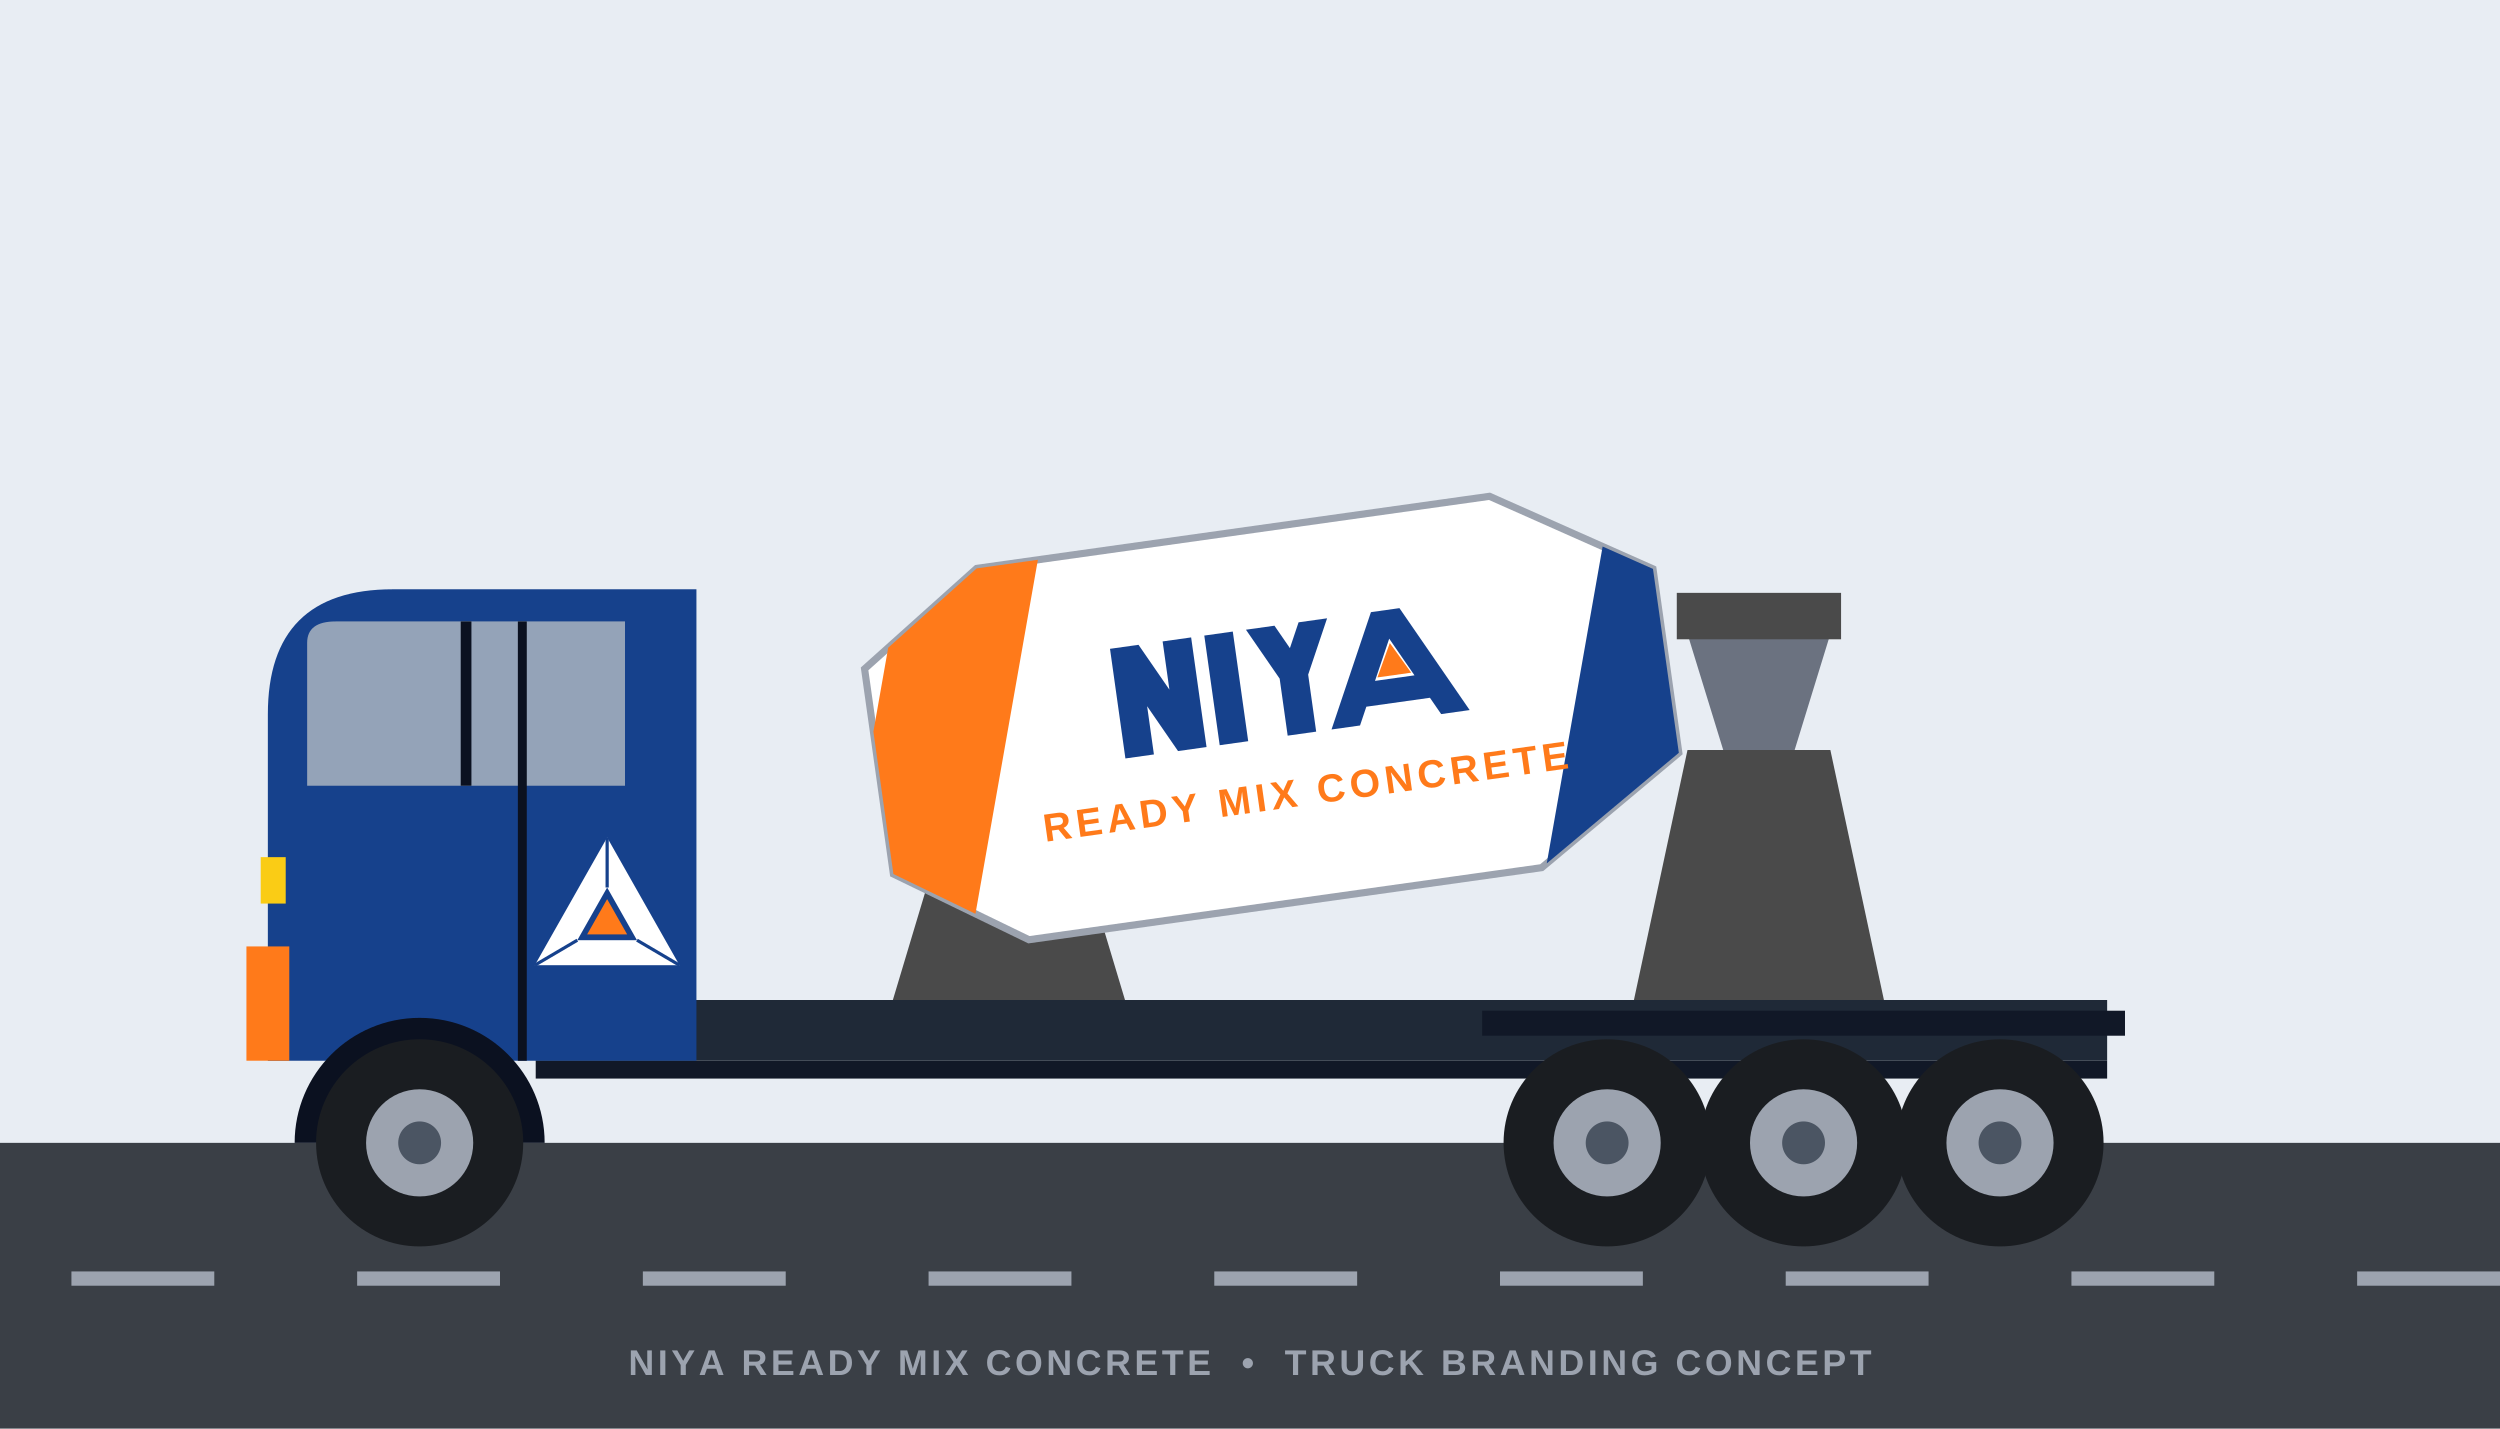
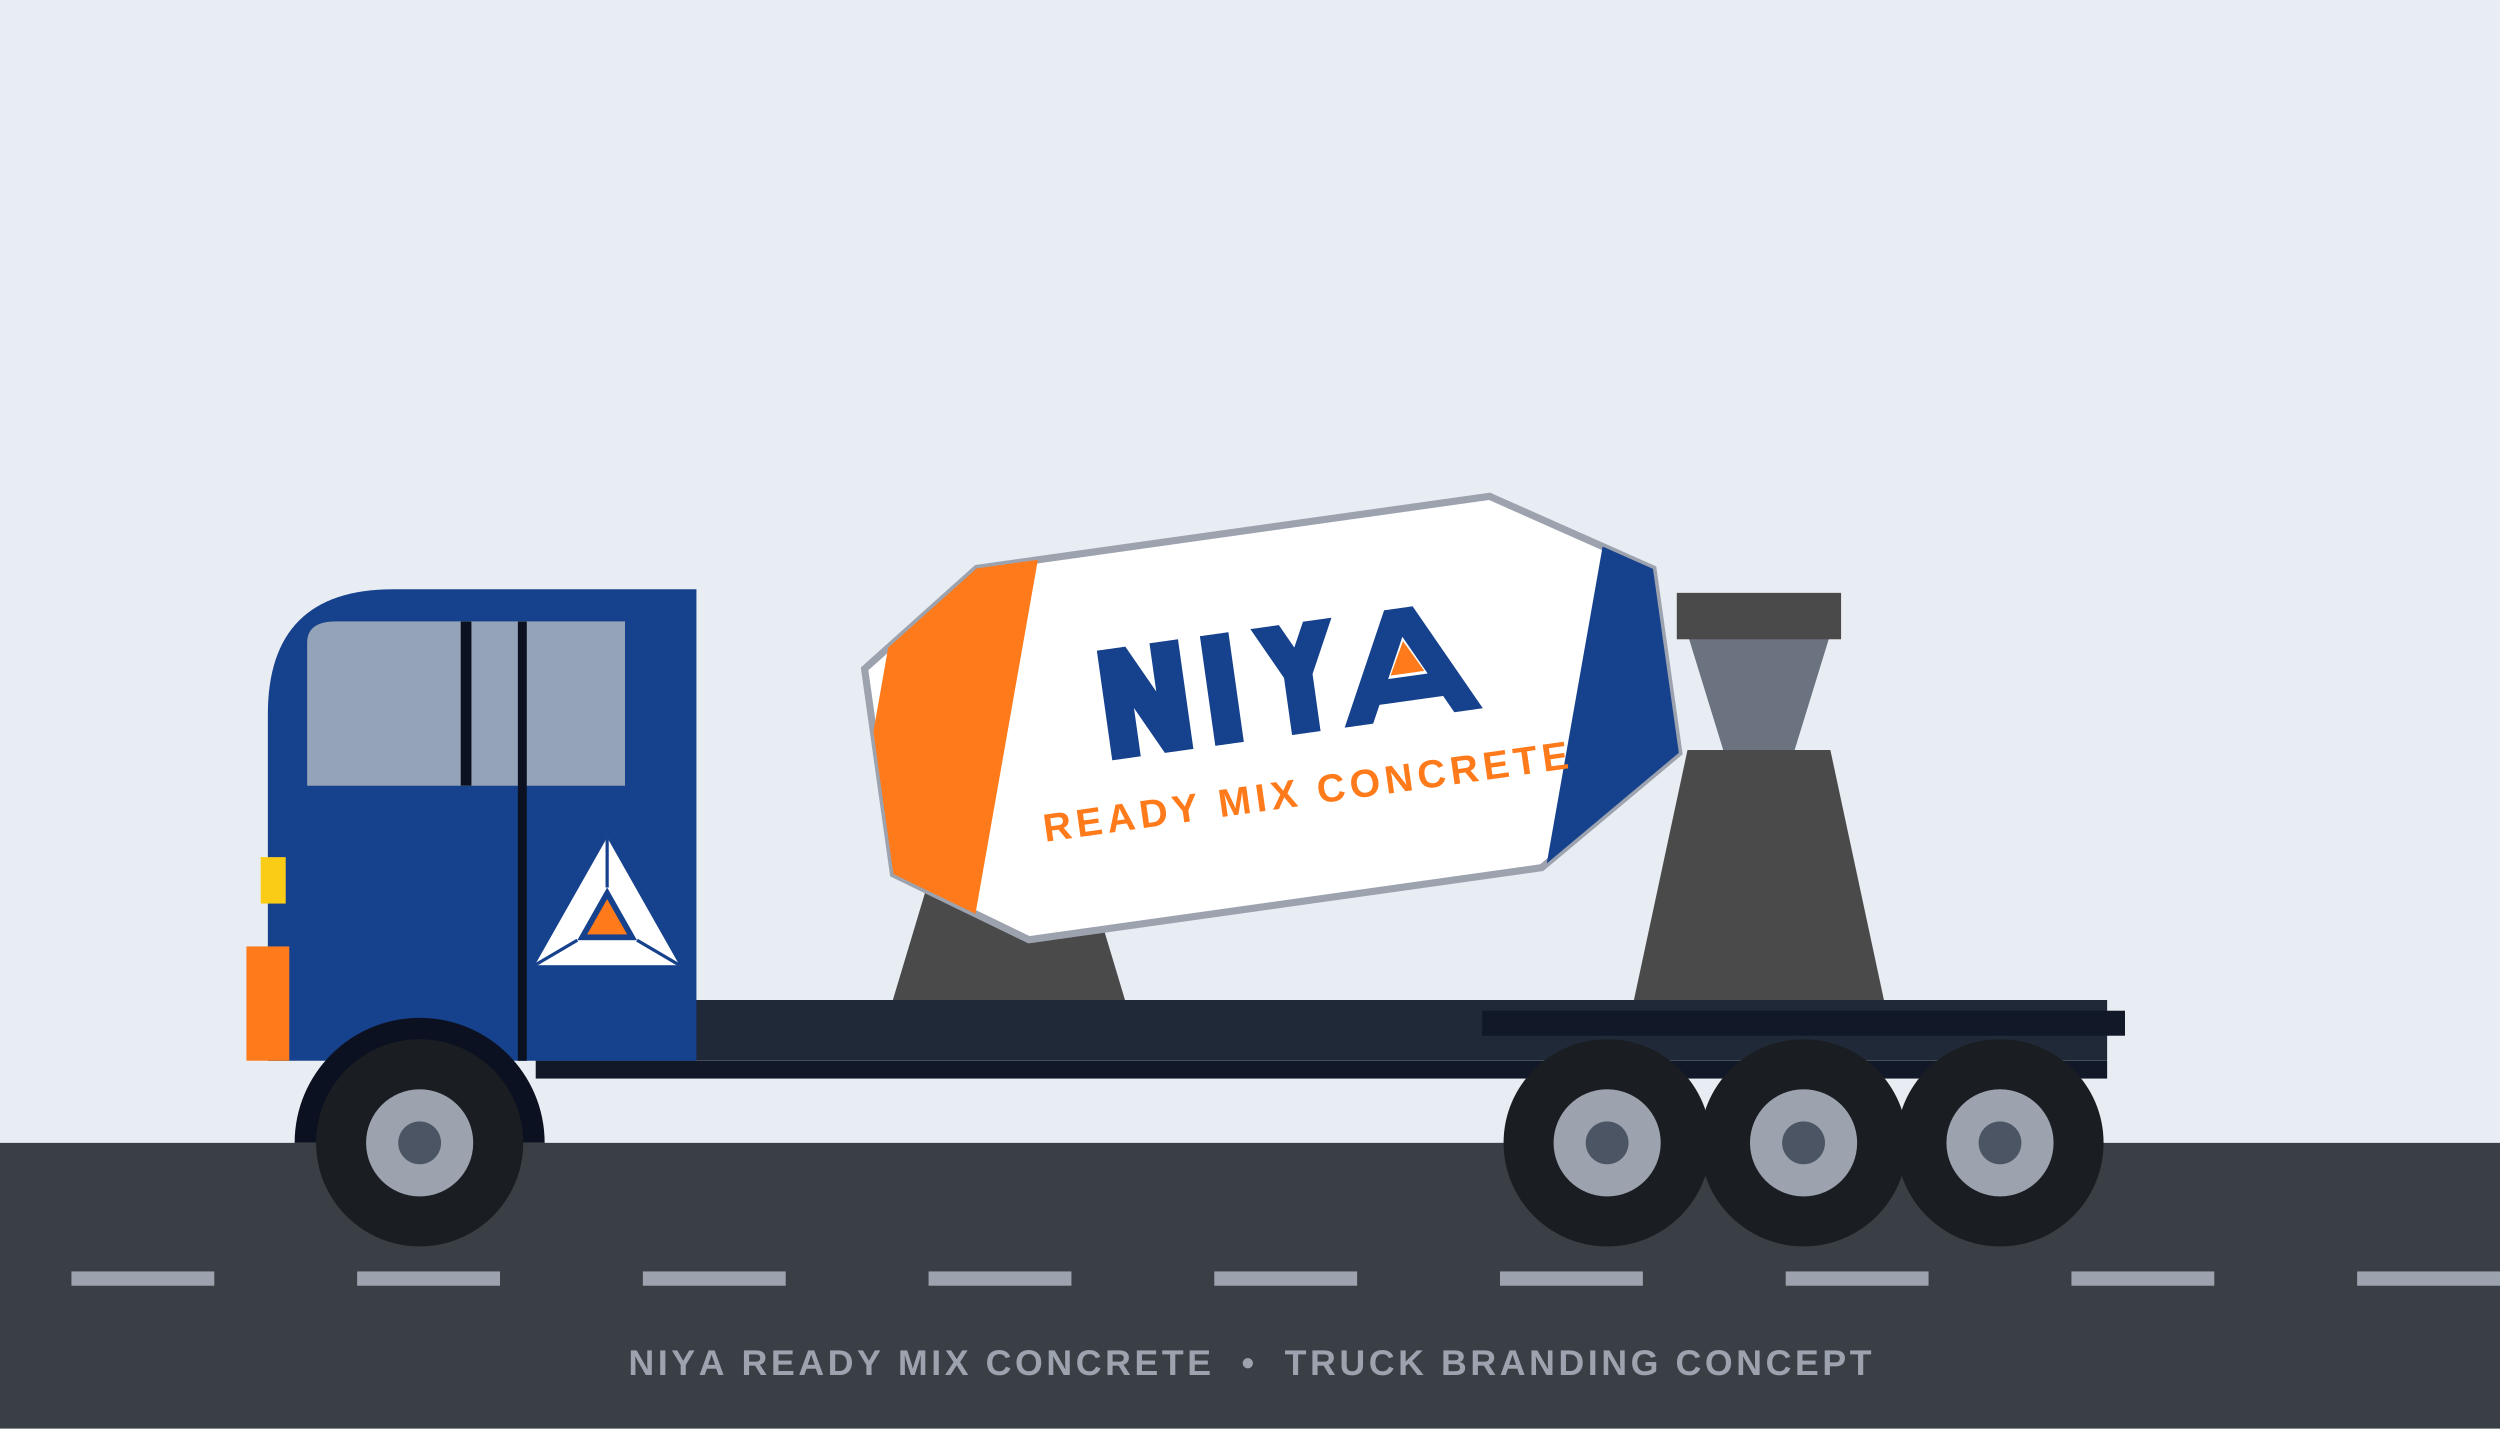
<svg xmlns="http://www.w3.org/2000/svg" viewBox="0 0 1400 800" width="1400" height="800">
  <rect width="1400" height="800" fill="#E8EDF3" />
  <rect y="640" width="1400" height="160" fill="#3A3F46" />
  <rect x="40" y="712" width="80" height="8" fill="#9CA3AF" />
  <rect x="200" y="712" width="80" height="8" fill="#9CA3AF" />
  <rect x="360" y="712" width="80" height="8" fill="#9CA3AF" />
  <rect x="520" y="712" width="80" height="8" fill="#9CA3AF" />
  <rect x="680" y="712" width="80" height="8" fill="#9CA3AF" />
  <rect x="840" y="712" width="80" height="8" fill="#9CA3AF" />
  <rect x="1000" y="712" width="80" height="8" fill="#9CA3AF" />
  <rect x="1160" y="712" width="80" height="8" fill="#9CA3AF" />
  <rect x="1320" y="712" width="80" height="8" fill="#9CA3AF" />
  <rect x="300" y="560" width="880" height="34" fill="#1F2937" />
  <rect x="300" y="594" width="880" height="10" fill="#111827" />
  <path d="M150,594 L150,400 Q150,330 220,330 L390,330 L390,594 Z" fill="#16418C" />
  <path d="M172,440 L172,360 Q172,348 188,348 L350,348 L350,440 Z" fill="#94A3B8" />
  <rect x="258" y="348" width="6" height="92" fill="#0B1120" />
  <rect x="138" y="530" width="24" height="64" fill="#FF7A1A" />
  <rect x="146" y="480" width="14" height="26" fill="#FACC15" />
  <rect x="290" y="348" width="5" height="246" fill="#0B1120" />
  <g transform="translate(298.00 468.00) scale(0.5)">
    <polygon points="84.0,2.0 3.0,145.0 165.0,145.0" fill="#FFFFFF" />
    <polygon points="84.0,58.0 50.6,117.0 117.4,117.0" fill="#16418C" />
    <line x1="84.0" y1="2.0" x2="84.0" y2="58.0" stroke="#16418C" stroke-width="3.6" />
    <line x1="3.0" y1="145.0" x2="50.6" y2="117.0" stroke="#16418C" stroke-width="3.6" />
    <line x1="165.0" y1="145.0" x2="117.4" y2="117.0" stroke="#16418C" stroke-width="3.6" />
    <polygon points="84.0,71.0 61.6,110.5 106.4,110.5" fill="#FF7A1A" />
  </g>
  <polygon points="915,560 1055,560 1025,420 945,420" fill="#4A4A4A" />
  <polygon points="945,355 1025,355 1005,420 965,420" fill="#6B7280" />
  <rect x="939" y="332" width="92" height="26" fill="#4A4A4A" />
  <polygon points="500,560 630,560 600,460 530,460" fill="#4A4A4A" />
  <g transform="rotate(-8 720 400)">
    <defs>
      <clipPath id="drum">
        <path d="M490,342 L560,295 L850,295 L935,348 L935,452 L850,505 L560,505 L490,458 Z" />
      </clipPath>
    </defs>
    <path d="M490,342 L560,295 L850,295 L935,348 L935,452 L850,505 L560,505 L490,458 Z" fill="#FFFFFF" stroke="#9CA3AF" stroke-width="4" />
    <g clip-path="url(#drum)">
      <rect x="485" y="280" width="74" height="240" fill="#FF7A1A" transform="rotate(18 530 400)" />
      <rect x="888" y="280" width="64" height="240" fill="#16418C" transform="rotate(18 915 400)" />
    </g>
    <g fill="#16418C" fill-rule="evenodd">
-       <path transform="translate(627.66 350.00) scale(0.62)" d="M0 100 L0 0 L26 0 L48 44 L48 0 L74 0 L74 100 L48 100 L26 56 L26 100 Z" />
-       <path transform="translate(680.98 350.00) scale(0.62)" d="M0 0 L26 0 L26 100 L0 100 Z" />
-       <path transform="translate(704.54 350.00) scale(0.62)" d="M0 0 L26 0 L37 22 L48 0 L74 0 L50 48 L50 100 L24 100 L24 48 Z" />
-       <path transform="translate(744.22 350.00) scale(0.62)" d="M50 0 L76 0 L126 100 L100 100 L92 84 L34 84 L26 100 L0 100 Z M63 26 L81 62 L45 62 Z" />
-       <polygon points="63,30 78.4,59.2 47.6,59.2" fill="#FF7A1A" transform="translate(744.22 350.00) scale(0.62)" />
+       <path transform="translate(620.22 350.00) scale(0.62)" d="M0 100 L0 0 L26 0 L48 44 L48 0 L74 0 L74 100 L48 100 L26 56 L26 100 Z" />
+       <path transform="translate(678.50 350.00) scale(0.62)" d="M0 0 L26 0 L26 100 L0 100 Z" />
+       <path transform="translate(707.02 350.00) scale(0.62)" d="M0 0 L26 0 L37 22 L48 0 L74 0 L50 48 L50 100 L24 100 L24 48 Z" />
+       <path transform="translate(751.66 350.00) scale(0.62)" d="M50 0 L76 0 L126 100 L100 100 L92 84 L34 84 L26 100 L0 100 Z M63 26 L81 62 L45 62 Z" />
+       <polygon points="63,30 78.4,59.2 47.6,59.2" fill="#FF7A1A" transform="translate(751.66 350.00) scale(0.62)" />
    </g>
    <g fill="#FF7A1A">
      <path transform="translate(576.66 452.00) scale(0.010742 -0.010742)" d="M1105 0 778 535H432V0H137V1409H841Q1093 1409 1230.0 1300.5Q1367 1192 1367 989Q1367 841 1283.0 733.5Q1199 626 1056 592L1437 0ZM1070 977Q1070 1180 810 1180H432V764H818Q942 764 1006.0 820.0Q1070 876 1070 977Z" />
      <path transform="translate(595.19 452.00) scale(0.010742 -0.010742)" d="M137 0V1409H1245V1181H432V827H1184V599H432V228H1286V0Z" />
      <path transform="translate(612.50 452.00) scale(0.010742 -0.010742)" d="M1133 0 1008 360H471L346 0H51L565 1409H913L1425 0ZM739 1192 733 1170Q723 1134 709.0 1088.0Q695 1042 537 582H942L803 987L760 1123Z" />
      <path transform="translate(631.03 452.00) scale(0.010742 -0.010742)" d="M1393 715Q1393 497 1307.5 334.5Q1222 172 1065.5 86.0Q909 0 707 0H137V1409H647Q1003 1409 1198.0 1229.5Q1393 1050 1393 715ZM1096 715Q1096 942 978.0 1061.5Q860 1181 641 1181H432V228H682Q872 228 984.0 359.0Q1096 490 1096 715Z" />
      <path transform="translate(649.56 452.00) scale(0.010742 -0.010742)" d="M831 578V0H537V578L35 1409H344L682 813L1024 1409H1333Z" />
      <path transform="translate(675.62 452.00) scale(0.010742 -0.010742)" d="M1307 0V854Q1307 883 1307.5 912.0Q1308 941 1317 1161Q1246 892 1212 786L958 0H748L494 786L387 1161Q399 929 399 854V0H137V1409H532L784 621L806 545L854 356L917 582L1176 1409H1569V0Z" />
      <path transform="translate(696.59 452.00) scale(0.010742 -0.010742)" d="M137 0V1409H432V0Z" />
      <path transform="translate(705.34 452.00) scale(0.010742 -0.010742)" d="M1038 0 684 561 330 0H18L506 741L59 1409H371L684 911L997 1409H1307L879 741L1348 0Z" />
      <path transform="translate(731.41 452.00) scale(0.010742 -0.010742)" d="M795 212Q1062 212 1166 480L1423 383Q1340 179 1179.5 79.5Q1019 -20 795 -20Q455 -20 269.5 172.5Q84 365 84 711Q84 1058 263.0 1244.0Q442 1430 782 1430Q1030 1430 1186.0 1330.5Q1342 1231 1405 1038L1145 967Q1112 1073 1015.5 1135.5Q919 1198 788 1198Q588 1198 484.5 1074.0Q381 950 381 711Q381 468 487.5 340.0Q594 212 795 212Z" />
      <path transform="translate(749.94 452.00) scale(0.010742 -0.010742)" d="M1507 711Q1507 491 1420.0 324.0Q1333 157 1171.0 68.5Q1009 -20 793 -20Q461 -20 272.5 175.5Q84 371 84 711Q84 1050 272.0 1240.0Q460 1430 795 1430Q1130 1430 1318.5 1238.0Q1507 1046 1507 711ZM1206 711Q1206 939 1098.0 1068.5Q990 1198 795 1198Q597 1198 489.0 1069.5Q381 941 381 711Q381 479 491.5 345.5Q602 212 793 212Q991 212 1098.5 342.0Q1206 472 1206 711Z" />
      <path transform="translate(769.69 452.00) scale(0.010742 -0.010742)" d="M995 0 381 1085Q399 927 399 831V0H137V1409H474L1097 315Q1079 466 1079 590V1409H1341V0Z" />
      <path transform="translate(788.22 452.00) scale(0.010742 -0.010742)" d="M795 212Q1062 212 1166 480L1423 383Q1340 179 1179.5 79.5Q1019 -20 795 -20Q455 -20 269.5 172.5Q84 365 84 711Q84 1058 263.0 1244.0Q442 1430 782 1430Q1030 1430 1186.0 1330.5Q1342 1231 1405 1038L1145 967Q1112 1073 1015.5 1135.5Q919 1198 788 1198Q588 1198 484.5 1074.0Q381 950 381 711Q381 468 487.5 340.0Q594 212 795 212Z" />
      <path transform="translate(806.74 452.00) scale(0.010742 -0.010742)" d="M1105 0 778 535H432V0H137V1409H841Q1093 1409 1230.0 1300.5Q1367 1192 1367 989Q1367 841 1283.0 733.5Q1199 626 1056 592L1437 0ZM1070 977Q1070 1180 810 1180H432V764H818Q942 764 1006.0 820.0Q1070 876 1070 977Z" />
      <path transform="translate(825.27 452.00) scale(0.010742 -0.010742)" d="M137 0V1409H1245V1181H432V827H1184V599H432V228H1286V0Z" />
      <path transform="translate(842.59 452.00) scale(0.010742 -0.010742)" d="M773 1181V0H478V1181H23V1409H1229V1181Z" />
      <path transform="translate(858.66 452.00) scale(0.010742 -0.010742)" d="M137 0V1409H1245V1181H432V827H1184V599H432V228H1286V0Z" />
    </g>
  </g>
  <path d="M165,640 A70,70 0 0 1 305,640 L290,640 A55,55 0 0 0 180,640 Z" fill="#0B1120" />
  <circle cx="235" cy="640" r="58" fill="#1A1D21" />
  <circle cx="235" cy="640" r="30" fill="#9CA3AF" />
  <circle cx="235" cy="640" r="12" fill="#4B5563" />
  <circle cx="900" cy="640" r="58" fill="#1A1D21" />
  <circle cx="900" cy="640" r="30" fill="#9CA3AF" />
  <circle cx="900" cy="640" r="12" fill="#4B5563" />
  <circle cx="1010" cy="640" r="58" fill="#1A1D21" />
  <circle cx="1010" cy="640" r="30" fill="#9CA3AF" />
  <circle cx="1010" cy="640" r="12" fill="#4B5563" />
  <circle cx="1120" cy="640" r="58" fill="#1A1D21" />
  <circle cx="1120" cy="640" r="30" fill="#9CA3AF" />
  <circle cx="1120" cy="640" r="12" fill="#4B5563" />
  <rect x="830" y="566" width="360" height="14" fill="#111827" />
  <g fill="#9CA3AF">
    <path transform="translate(351.93 770.00) scale(0.009766 -0.009766)" d="M995 0 381 1085Q399 927 399 831V0H137V1409H474L1097 315Q1079 466 1079 590V1409H1341V0Z" />
    <path transform="translate(368.38 770.00) scale(0.009766 -0.009766)" d="M137 0V1409H432V0Z" />
    <path transform="translate(375.93 770.00) scale(0.009766 -0.009766)" d="M831 578V0H537V578L35 1409H344L682 813L1024 1409H1333Z" />
    <path transform="translate(391.27 770.00) scale(0.009766 -0.009766)" d="M1133 0 1008 360H471L346 0H51L565 1409H913L1425 0ZM739 1192 733 1170Q723 1134 709.0 1088.0Q695 1042 537 582H942L803 987L760 1123Z" />
    <path transform="translate(415.27 770.00) scale(0.009766 -0.009766)" d="M1105 0 778 535H432V0H137V1409H841Q1093 1409 1230.0 1300.5Q1367 1192 1367 989Q1367 841 1283.0 733.5Q1199 626 1056 592L1437 0ZM1070 977Q1070 1180 810 1180H432V764H818Q942 764 1006.0 820.0Q1070 876 1070 977Z" />
    <path transform="translate(431.72 770.00) scale(0.009766 -0.009766)" d="M137 0V1409H1245V1181H432V827H1184V599H432V228H1286V0Z" />
    <path transform="translate(447.06 770.00) scale(0.009766 -0.009766)" d="M1133 0 1008 360H471L346 0H51L565 1409H913L1425 0ZM739 1192 733 1170Q723 1134 709.0 1088.0Q695 1042 537 582H942L803 987L760 1123Z" />
    <path transform="translate(463.50 770.00) scale(0.009766 -0.009766)" d="M1393 715Q1393 497 1307.5 334.5Q1222 172 1065.5 86.0Q909 0 707 0H137V1409H647Q1003 1409 1198.0 1229.5Q1393 1050 1393 715ZM1096 715Q1096 942 978.0 1061.5Q860 1181 641 1181H432V228H682Q872 228 984.0 359.0Q1096 490 1096 715Z" />
    <path transform="translate(479.94 770.00) scale(0.009766 -0.009766)" d="M831 578V0H537V578L35 1409H344L682 813L1024 1409H1333Z" />
    <path transform="translate(502.84 770.00) scale(0.009766 -0.009766)" d="M1307 0V854Q1307 883 1307.5 912.0Q1308 941 1317 1161Q1246 892 1212 786L958 0H748L494 786L387 1161Q399 929 399 854V0H137V1409H532L784 621L806 545L854 356L917 582L1176 1409H1569V0Z" />
    <path transform="translate(521.50 770.00) scale(0.009766 -0.009766)" d="M137 0V1409H432V0Z" />
    <path transform="translate(529.06 770.00) scale(0.009766 -0.009766)" d="M1038 0 684 561 330 0H18L506 741L59 1409H371L684 911L997 1409H1307L879 741L1348 0Z" />
    <path transform="translate(551.95 770.00) scale(0.009766 -0.009766)" d="M795 212Q1062 212 1166 480L1423 383Q1340 179 1179.5 79.5Q1019 -20 795 -20Q455 -20 269.5 172.5Q84 365 84 711Q84 1058 263.0 1244.0Q442 1430 782 1430Q1030 1430 1186.0 1330.5Q1342 1231 1405 1038L1145 967Q1112 1073 1015.5 1135.5Q919 1198 788 1198Q588 1198 484.5 1074.0Q381 950 381 711Q381 468 487.5 340.0Q594 212 795 212Z" />
    <path transform="translate(568.40 770.00) scale(0.009766 -0.009766)" d="M1507 711Q1507 491 1420.0 324.0Q1333 157 1171.0 68.5Q1009 -20 793 -20Q461 -20 272.5 175.5Q84 371 84 711Q84 1050 272.0 1240.0Q460 1430 795 1430Q1130 1430 1318.5 1238.0Q1507 1046 1507 711ZM1206 711Q1206 939 1098.0 1068.5Q990 1198 795 1198Q597 1198 489.0 1069.5Q381 941 381 711Q381 479 491.5 345.5Q602 212 793 212Q991 212 1098.5 342.0Q1206 472 1206 711Z" />
    <path transform="translate(585.95 770.00) scale(0.009766 -0.009766)" d="M995 0 381 1085Q399 927 399 831V0H137V1409H474L1097 315Q1079 466 1079 590V1409H1341V0Z" />
    <path transform="translate(602.40 770.00) scale(0.009766 -0.009766)" d="M795 212Q1062 212 1166 480L1423 383Q1340 179 1179.5 79.5Q1019 -20 795 -20Q455 -20 269.5 172.5Q84 365 84 711Q84 1058 263.0 1244.0Q442 1430 782 1430Q1030 1430 1186.0 1330.5Q1342 1231 1405 1038L1145 967Q1112 1073 1015.5 1135.5Q919 1198 788 1198Q588 1198 484.5 1074.0Q381 950 381 711Q381 468 487.5 340.0Q594 212 795 212Z" />
    <path transform="translate(618.84 770.00) scale(0.009766 -0.009766)" d="M1105 0 778 535H432V0H137V1409H841Q1093 1409 1230.0 1300.5Q1367 1192 1367 989Q1367 841 1283.0 733.5Q1199 626 1056 592L1437 0ZM1070 977Q1070 1180 810 1180H432V764H818Q942 764 1006.0 820.0Q1070 876 1070 977Z" />
    <path transform="translate(635.28 770.00) scale(0.009766 -0.009766)" d="M137 0V1409H1245V1181H432V827H1184V599H432V228H1286V0Z" />
    <path transform="translate(650.62 770.00) scale(0.009766 -0.009766)" d="M773 1181V0H478V1181H23V1409H1229V1181Z" />
    <path transform="translate(664.84 770.00) scale(0.009766 -0.009766)" d="M137 0V1409H1245V1181H432V827H1184V599H432V228H1286V0Z" />
    <path transform="translate(695.29 770.00) scale(0.009766 -0.009766)" d="M651 676Q651 555 564.0 468.0Q477 381 356 381Q237 381 151.0 467.5Q65 554 65 676Q65 798 150.5 883.5Q236 969 356 969Q478 969 564.5 883.5Q651 798 651 676Z" />
    <path transform="translate(719.41 770.00) scale(0.009766 -0.009766)" d="M773 1181V0H478V1181H23V1409H1229V1181Z" />
    <path transform="translate(733.62 770.00) scale(0.009766 -0.009766)" d="M1105 0 778 535H432V0H137V1409H841Q1093 1409 1230.0 1300.5Q1367 1192 1367 989Q1367 841 1283.0 733.5Q1199 626 1056 592L1437 0ZM1070 977Q1070 1180 810 1180H432V764H818Q942 764 1006.0 820.0Q1070 876 1070 977Z" />
    <path transform="translate(750.07 770.00) scale(0.009766 -0.009766)" d="M723 -20Q432 -20 277.5 122.0Q123 264 123 528V1409H418V551Q418 384 497.5 297.5Q577 211 731 211Q889 211 974.0 301.5Q1059 392 1059 561V1409H1354V543Q1354 275 1188.5 127.5Q1023 -20 723 -20Z" />
    <path transform="translate(766.51 770.00) scale(0.009766 -0.009766)" d="M795 212Q1062 212 1166 480L1423 383Q1340 179 1179.5 79.5Q1019 -20 795 -20Q455 -20 269.5 172.5Q84 365 84 711Q84 1058 263.0 1244.0Q442 1430 782 1430Q1030 1430 1186.0 1330.5Q1342 1231 1405 1038L1145 967Q1112 1073 1015.5 1135.5Q919 1198 788 1198Q588 1198 484.5 1074.0Q381 950 381 711Q381 468 487.5 340.0Q594 212 795 212Z" />
    <path transform="translate(782.95 770.00) scale(0.009766 -0.009766)" d="M1112 0 606 647 432 514V0H137V1409H432V770L1067 1409H1411L809 813L1460 0Z" />
    <path transform="translate(806.95 770.00) scale(0.009766 -0.009766)" d="M1386 402Q1386 210 1242.0 105.0Q1098 0 842 0H137V1409H782Q1040 1409 1172.5 1319.5Q1305 1230 1305 1055Q1305 935 1238.5 852.5Q1172 770 1036 741Q1207 721 1296.5 633.5Q1386 546 1386 402ZM1008 1015Q1008 1110 947.5 1150.0Q887 1190 768 1190H432V841H770Q895 841 951.5 884.5Q1008 928 1008 1015ZM1090 425Q1090 623 806 623H432V219H817Q959 219 1024.5 270.5Q1090 322 1090 425Z" />
    <path transform="translate(823.40 770.00) scale(0.009766 -0.009766)" d="M1105 0 778 535H432V0H137V1409H841Q1093 1409 1230.0 1300.5Q1367 1192 1367 989Q1367 841 1283.0 733.5Q1199 626 1056 592L1437 0ZM1070 977Q1070 1180 810 1180H432V764H818Q942 764 1006.0 820.0Q1070 876 1070 977Z" />
    <path transform="translate(839.84 770.00) scale(0.009766 -0.009766)" d="M1133 0 1008 360H471L346 0H51L565 1409H913L1425 0ZM739 1192 733 1170Q723 1134 709.0 1088.0Q695 1042 537 582H942L803 987L760 1123Z" />
    <path transform="translate(856.28 770.00) scale(0.009766 -0.009766)" d="M995 0 381 1085Q399 927 399 831V0H137V1409H474L1097 315Q1079 466 1079 590V1409H1341V0Z" />
    <path transform="translate(872.73 770.00) scale(0.009766 -0.009766)" d="M1393 715Q1393 497 1307.5 334.5Q1222 172 1065.5 86.0Q909 0 707 0H137V1409H647Q1003 1409 1198.0 1229.5Q1393 1050 1393 715ZM1096 715Q1096 942 978.0 1061.5Q860 1181 641 1181H432V228H682Q872 228 984.0 359.0Q1096 490 1096 715Z" />
    <path transform="translate(889.17 770.00) scale(0.009766 -0.009766)" d="M137 0V1409H432V0Z" />
    <path transform="translate(896.73 770.00) scale(0.009766 -0.009766)" d="M995 0 381 1085Q399 927 399 831V0H137V1409H474L1097 315Q1079 466 1079 590V1409H1341V0Z" />
    <path transform="translate(913.17 770.00) scale(0.009766 -0.009766)" d="M806 211Q921 211 1029.0 244.5Q1137 278 1196 330V525H852V743H1466V225Q1354 110 1174.5 45.0Q995 -20 798 -20Q454 -20 269.0 170.5Q84 361 84 711Q84 1059 270.0 1244.5Q456 1430 805 1430Q1301 1430 1436 1063L1164 981Q1120 1088 1026.0 1143.0Q932 1198 805 1198Q597 1198 489.0 1072.0Q381 946 381 711Q381 472 492.5 341.5Q604 211 806 211Z" />
    <path transform="translate(938.28 770.00) scale(0.009766 -0.009766)" d="M795 212Q1062 212 1166 480L1423 383Q1340 179 1179.5 79.5Q1019 -20 795 -20Q455 -20 269.5 172.5Q84 365 84 711Q84 1058 263.0 1244.0Q442 1430 782 1430Q1030 1430 1186.0 1330.5Q1342 1231 1405 1038L1145 967Q1112 1073 1015.5 1135.5Q919 1198 788 1198Q588 1198 484.5 1074.0Q381 950 381 711Q381 468 487.5 340.0Q594 212 795 212Z" />
    <path transform="translate(954.73 770.00) scale(0.009766 -0.009766)" d="M1507 711Q1507 491 1420.0 324.0Q1333 157 1171.0 68.5Q1009 -20 793 -20Q461 -20 272.5 175.5Q84 371 84 711Q84 1050 272.0 1240.0Q460 1430 795 1430Q1130 1430 1318.5 1238.0Q1507 1046 1507 711ZM1206 711Q1206 939 1098.0 1068.5Q990 1198 795 1198Q597 1198 489.0 1069.5Q381 941 381 711Q381 479 491.5 345.5Q602 212 793 212Q991 212 1098.5 342.0Q1206 472 1206 711Z" />
    <path transform="translate(972.28 770.00) scale(0.009766 -0.009766)" d="M995 0 381 1085Q399 927 399 831V0H137V1409H474L1097 315Q1079 466 1079 590V1409H1341V0Z" />
    <path transform="translate(988.73 770.00) scale(0.009766 -0.009766)" d="M795 212Q1062 212 1166 480L1423 383Q1340 179 1179.5 79.5Q1019 -20 795 -20Q455 -20 269.5 172.5Q84 365 84 711Q84 1058 263.0 1244.0Q442 1430 782 1430Q1030 1430 1186.0 1330.5Q1342 1231 1405 1038L1145 967Q1112 1073 1015.5 1135.5Q919 1198 788 1198Q588 1198 484.5 1074.0Q381 950 381 711Q381 468 487.5 340.0Q594 212 795 212Z" />
    <path transform="translate(1005.17 770.00) scale(0.009766 -0.009766)" d="M137 0V1409H1245V1181H432V827H1184V599H432V228H1286V0Z" />
    <path transform="translate(1020.51 770.00) scale(0.009766 -0.009766)" d="M1296 963Q1296 827 1234.0 720.0Q1172 613 1056.5 554.5Q941 496 782 496H432V0H137V1409H770Q1023 1409 1159.5 1292.5Q1296 1176 1296 963ZM999 958Q999 1180 737 1180H432V723H745Q867 723 933.0 783.5Q999 844 999 958Z" />
    <path transform="translate(1035.85 770.00) scale(0.009766 -0.009766)" d="M773 1181V0H478V1181H23V1409H1229V1181Z" />
  </g>
</svg>
